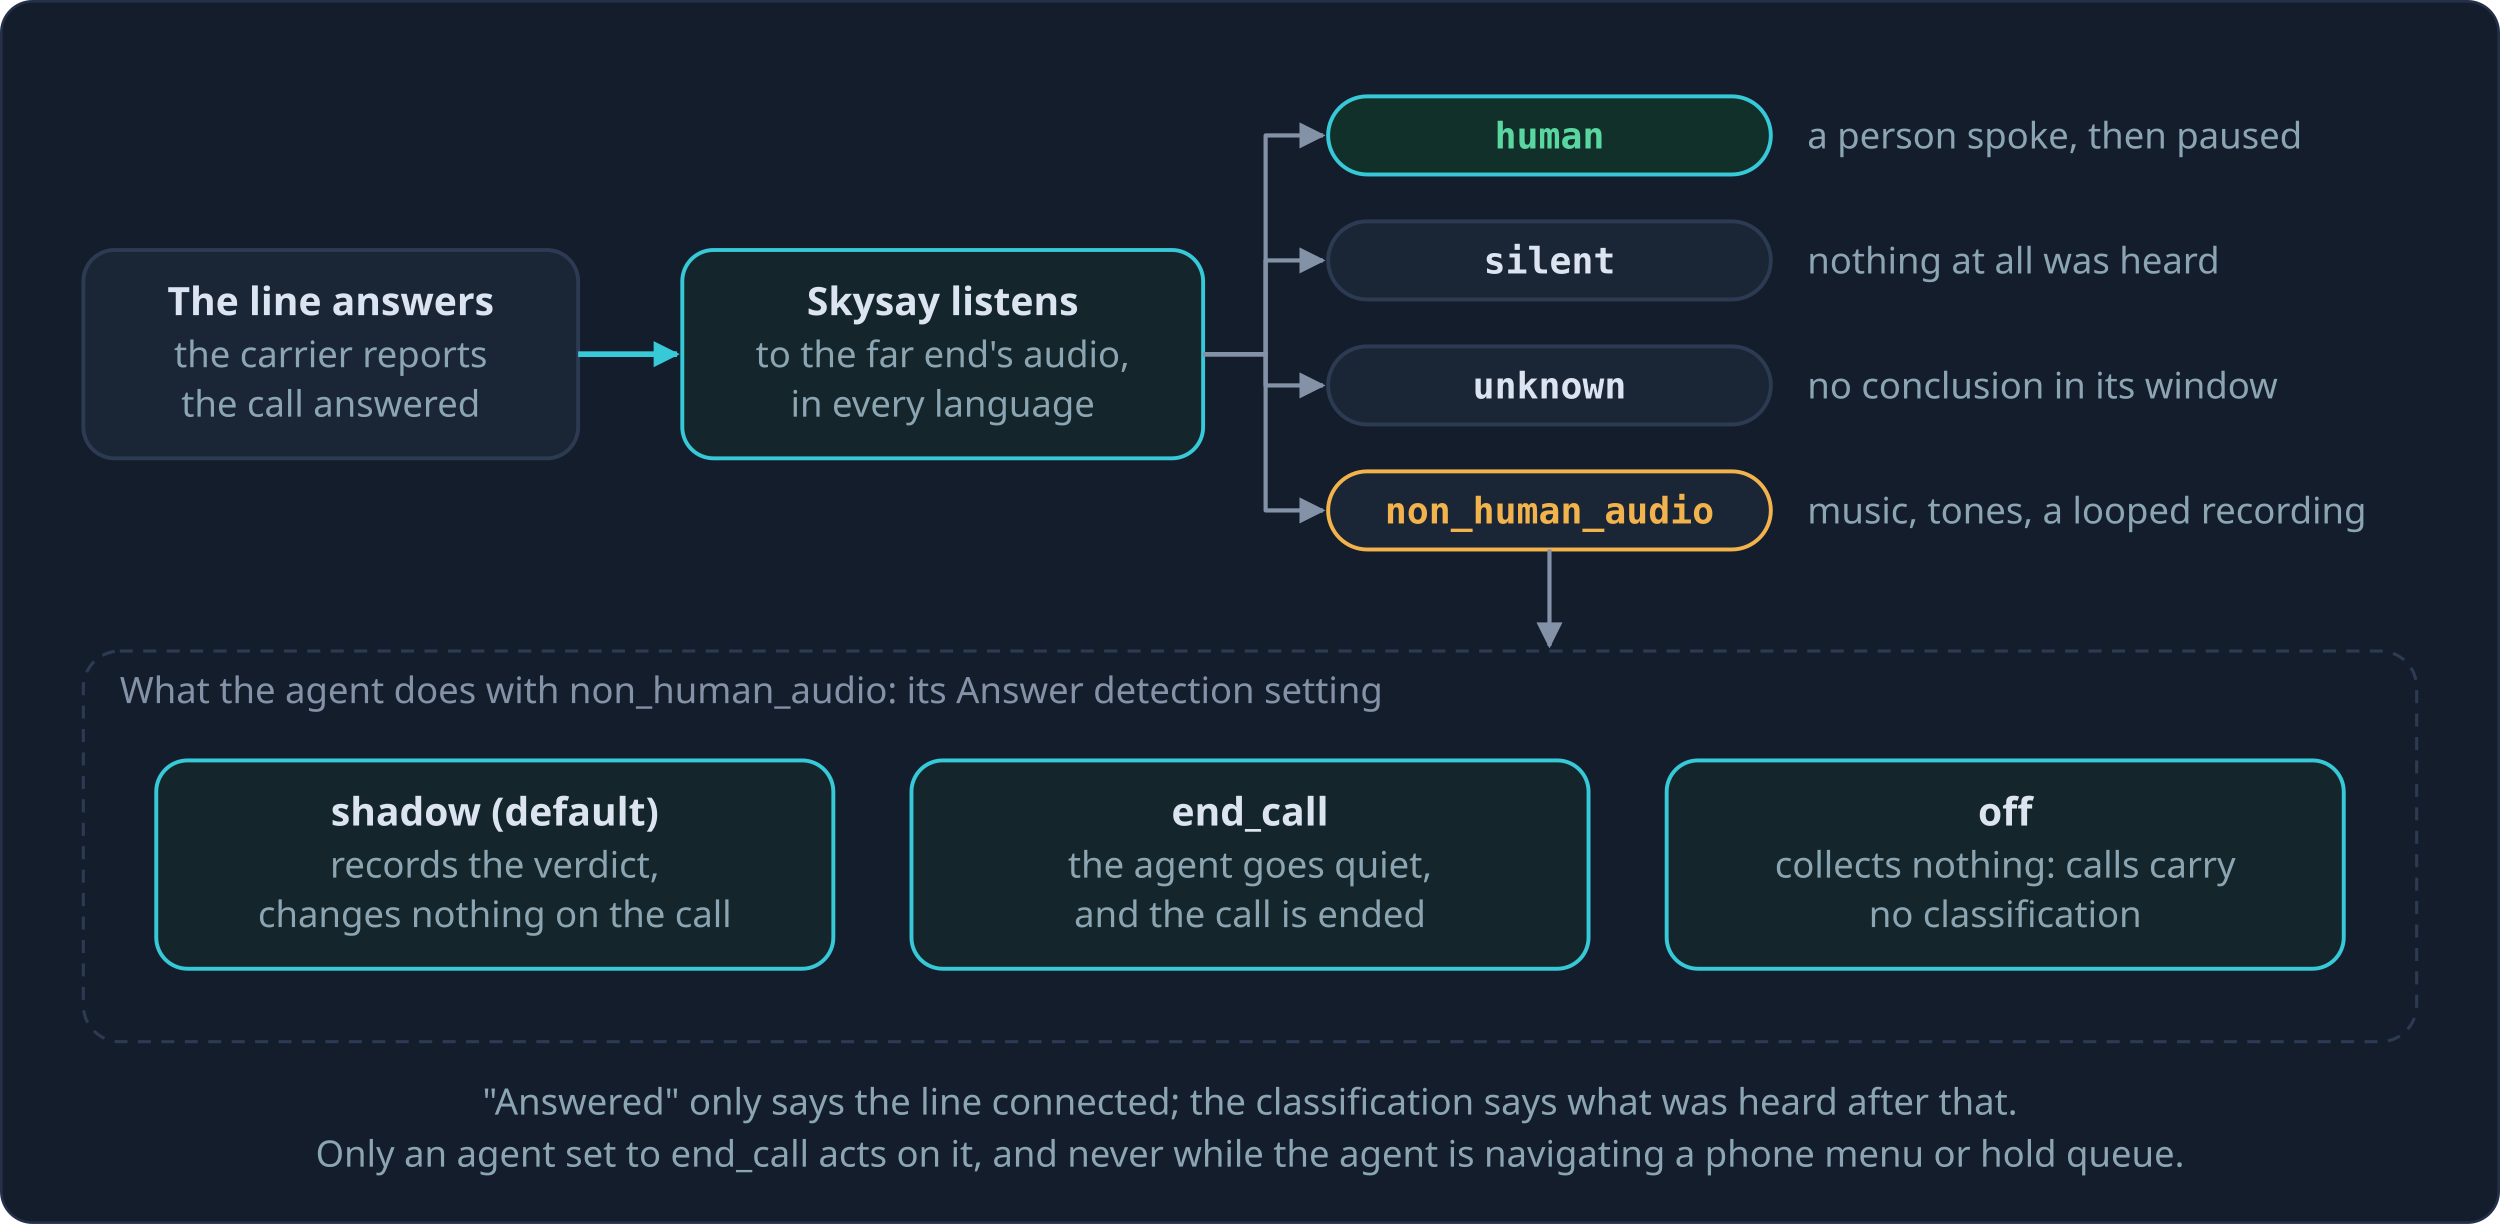
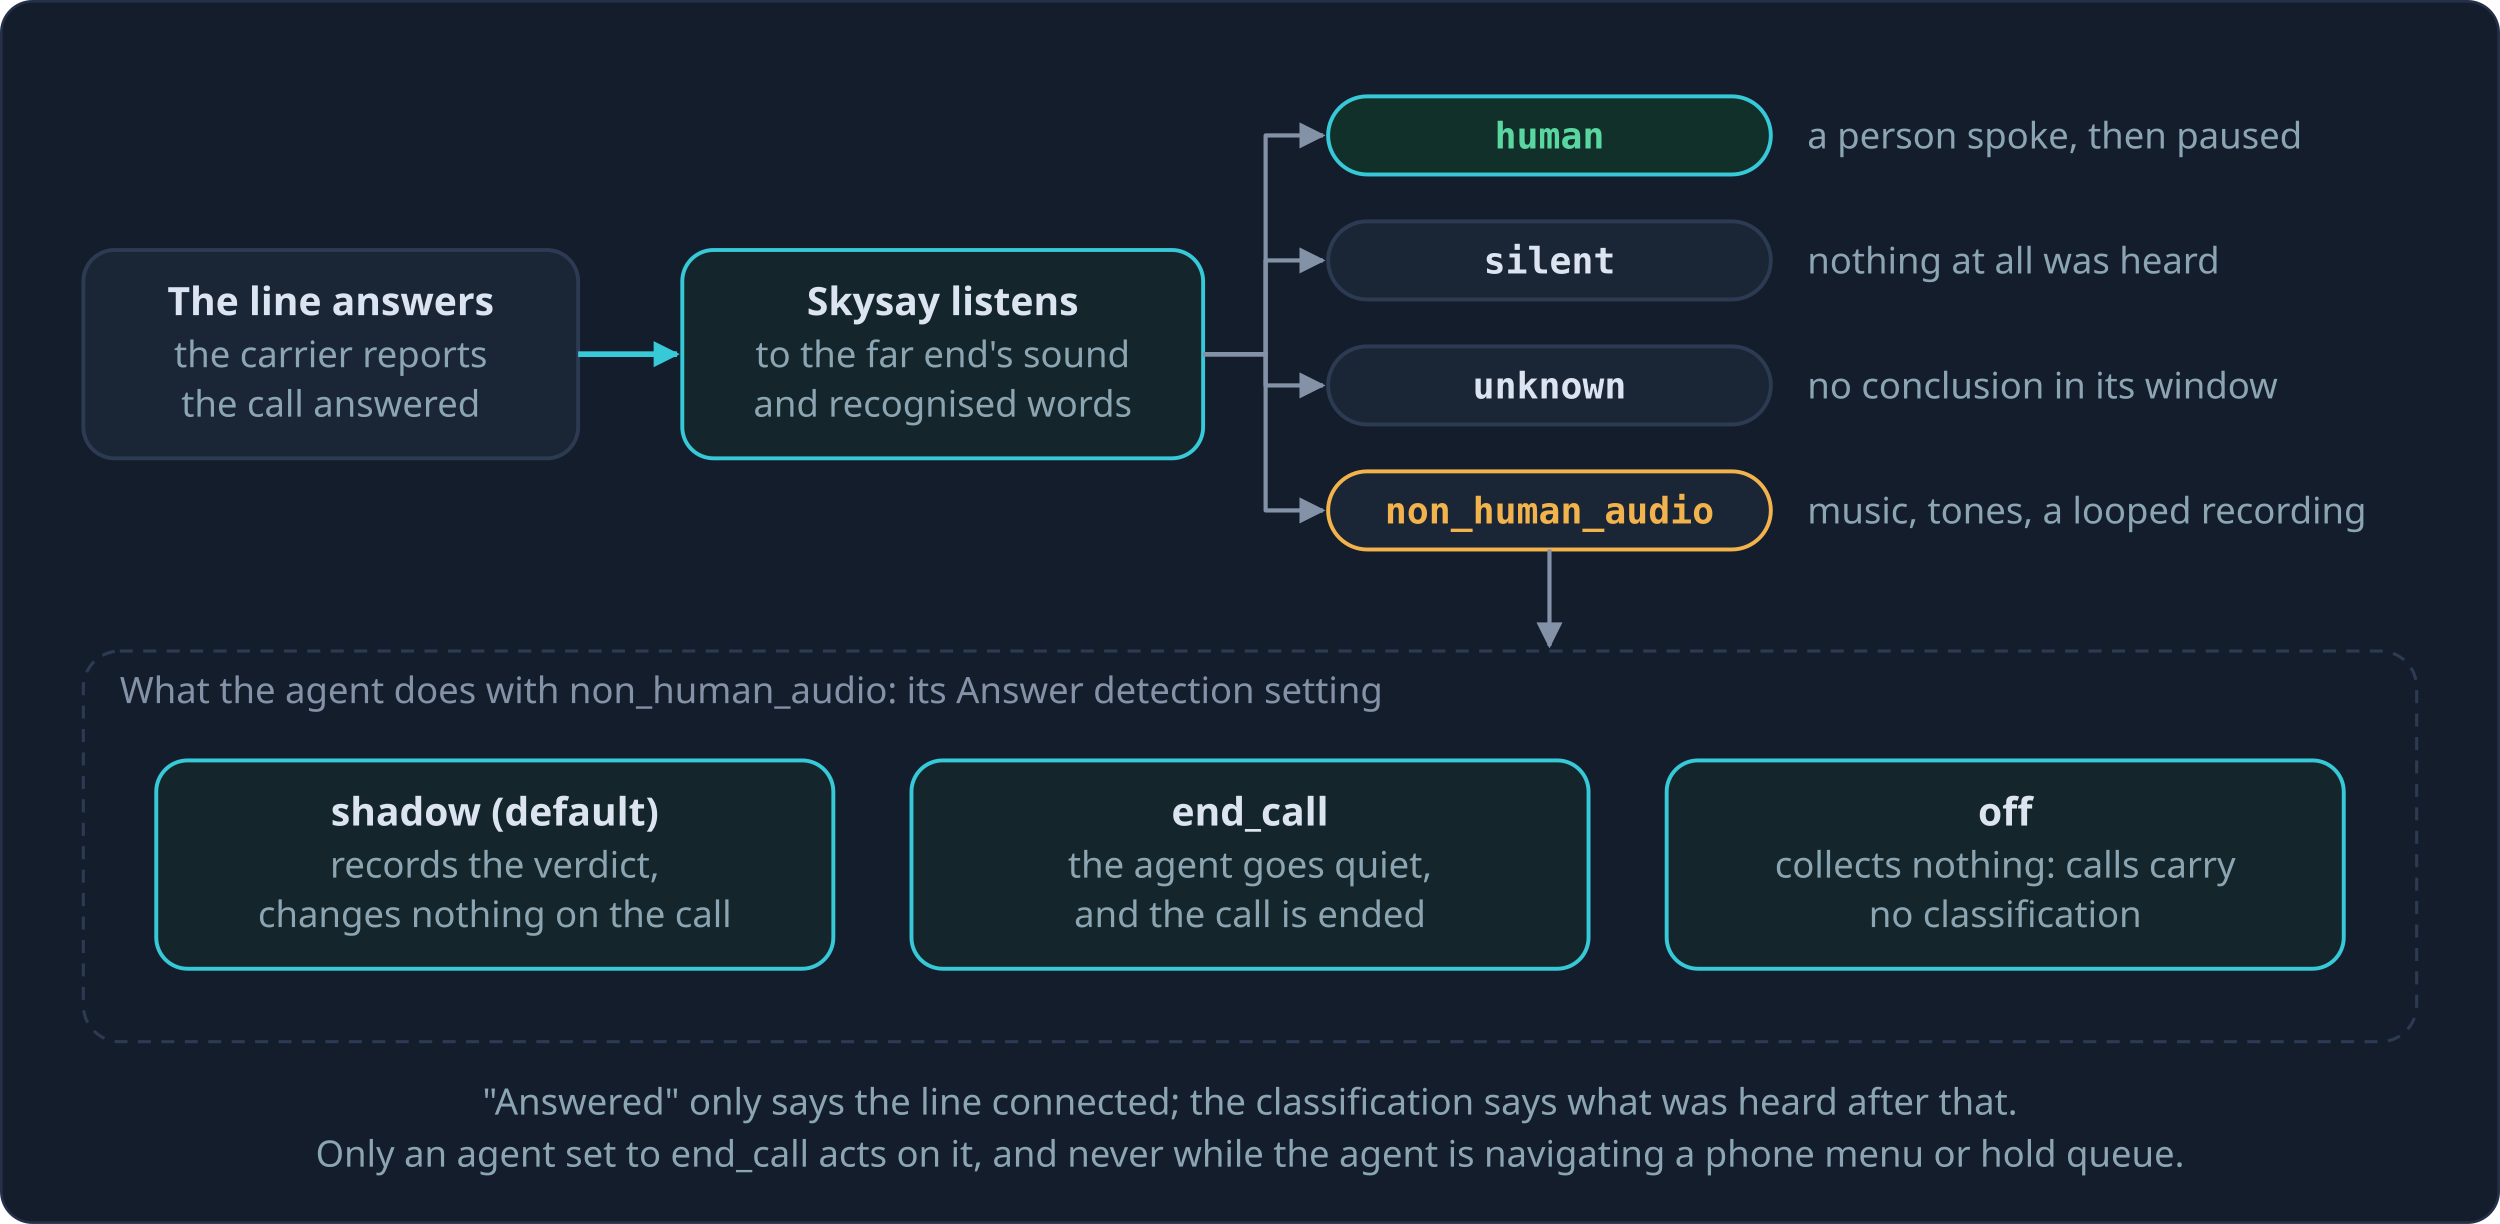
<svg xmlns="http://www.w3.org/2000/svg" viewBox="0 0 960 470" width="960" height="470" role="img" aria-label="When a call is answered, Skysay listens to the far end's audio and classifies it as human (a person spoke, then paused), silent, unknown, or non_human_audio (unbroken music or tones, or a recording repeating itself). What the agent does with non_human_audio is its Answer detection setting: shadow, the default, records the verdict and changes nothing; end_call makes the agent go quiet and ends the call, never while the agent is navigating a phone menu or hold queue; off collects nothing." font-family="'Geist Variable', ui-sans-serif, system-ui, sans-serif">
  <defs>
    <marker id="h-main" viewBox="0 0 10 10" refX="9" refY="5" markerWidth="10" markerHeight="10" markerUnits="userSpaceOnUse" orient="auto-start-reverse">
      <path d="M0,0 L10,5 L0,10 z" fill="#37c9d8" />
    </marker>
    <marker id="h-sec" viewBox="0 0 10 10" refX="9" refY="5" markerWidth="10" markerHeight="10" markerUnits="userSpaceOnUse" orient="auto-start-reverse">
      <path d="M0,0 L10,5 L0,10 z" fill="#8492a8" />
    </marker>
    <marker id="h-fail" viewBox="0 0 10 10" refX="9" refY="5" markerWidth="10" markerHeight="10" markerUnits="userSpaceOnUse" orient="auto-start-reverse">
      <path d="M0,0 L10,5 L0,10 z" fill="#ff6b6b" />
    </marker>
  </defs>
  <rect x="0.5" y="0.5" width="959" height="469" rx="12" fill="#141d2c" stroke="#243049" stroke-width="1" />
  <rect x="32" y="96" width="190" height="80" rx="12" fill="#1a2536" stroke="#2c3a52" stroke-width="1.5" />
  <text x="127.0" y="121.0" font-size="15" fill="#dbe4f0" text-anchor="middle" font-weight="600">The line answers</text>
  <text x="127.0" y="141.0" font-size="14" fill="#8ca5b2" text-anchor="middle">the carrier reports</text>
  <text x="127.0" y="160.0" font-size="14" fill="#8ca5b2" text-anchor="middle">the call answered</text>
  <rect x="262" y="96" width="200" height="80" rx="12" fill="#14262b" stroke="#37c9d8" stroke-width="1.5" />
  <text x="362.0" y="121.0" font-size="15" fill="#dbe4f0" text-anchor="middle" font-weight="600">Skysay listens</text>
-   <text x="362.0" y="141.0" font-size="14" fill="#8ca5b2" text-anchor="middle">to the far end's audio,</text>
-   <text x="362.0" y="160.0" font-size="14" fill="#8ca5b2" text-anchor="middle">in every language</text>
+   <text x="362.0" y="141.0" font-size="14" fill="#8ca5b2" text-anchor="middle">to the far end's sound</text>
+   <text x="362.0" y="160.0" font-size="14" fill="#8ca5b2" text-anchor="middle">and recognised words</text>
  <path d="M222,136 L260,136" fill="none" stroke="#37c9d8" stroke-width="2.2" stroke-linejoin="round" marker-end="url(#h-main)" />
  <path d="M462,136 L486,136 L486,52 L508,52" fill="none" stroke="#8492a8" stroke-width="1.6" stroke-linejoin="round" marker-end="url(#h-sec)" />
  <rect x="510.0" y="37.0" width="170" height="30" rx="15.0" fill="#12302a" stroke="#37c9d8" stroke-width="1.5" />
  <text x="595.0" y="57.0" font-size="14" fill="#5ad6a0" text-anchor="middle" font-weight="600" font-family="'JetBrains Mono Variable', ui-monospace, Menlo, monospace">human</text>
  <text x="694.0" y="57.0" font-size="14" fill="#8ca5b2" text-anchor="start">a person spoke, then paused</text>
  <path d="M462,136 L486,136 L486,100 L508,100" fill="none" stroke="#8492a8" stroke-width="1.6" stroke-linejoin="round" marker-end="url(#h-sec)" />
  <rect x="510.0" y="85.0" width="170" height="30" rx="15.0" fill="#1a2536" stroke="#2c3a52" stroke-width="1.5" />
  <text x="595.0" y="105.0" font-size="14" fill="#dbe4f0" text-anchor="middle" font-weight="600" font-family="'JetBrains Mono Variable', ui-monospace, Menlo, monospace">silent</text>
  <text x="694.0" y="105.0" font-size="14" fill="#8ca5b2" text-anchor="start">nothing at all was heard</text>
  <path d="M462,136 L486,136 L486,148 L508,148" fill="none" stroke="#8492a8" stroke-width="1.6" stroke-linejoin="round" marker-end="url(#h-sec)" />
  <rect x="510.0" y="133.0" width="170" height="30" rx="15.0" fill="#1a2536" stroke="#2c3a52" stroke-width="1.5" />
  <text x="595.0" y="153.0" font-size="14" fill="#dbe4f0" text-anchor="middle" font-weight="600" font-family="'JetBrains Mono Variable', ui-monospace, Menlo, monospace">unknown</text>
  <text x="694.0" y="153.0" font-size="14" fill="#8ca5b2" text-anchor="start">no conclusion in its window</text>
  <path d="M462,136 L486,136 L486,196 L508,196" fill="none" stroke="#8492a8" stroke-width="1.6" stroke-linejoin="round" marker-end="url(#h-sec)" />
  <rect x="510.0" y="181.0" width="170" height="30" rx="15.0" fill="#1a2536" stroke="#f2b24c" stroke-width="1.5" />
  <text x="595.0" y="201.0" font-size="14" fill="#f2b24c" text-anchor="middle" font-weight="600" font-family="'JetBrains Mono Variable', ui-monospace, Menlo, monospace">non_human_audio</text>
  <text x="694.0" y="201.0" font-size="14" fill="#8ca5b2" text-anchor="start">music, tones, a looped recording</text>
  <rect x="32" y="250" width="896" height="150" rx="14" fill="none" stroke="#2c3a52" stroke-width="1.2" stroke-dasharray="5 4" />
  <text x="46.0" y="270.0" font-size="14" fill="#8492a8" text-anchor="start">What the agent does with non_human_audio: its Answer detection setting</text>
  <path d="M595,211 L595,248" fill="none" stroke="#8492a8" stroke-width="1.6" stroke-linejoin="round" marker-end="url(#h-sec)" />
  <rect x="60" y="292" width="260" height="80" rx="12" fill="#14262b" stroke="#37c9d8" stroke-width="1.5" />
  <text x="190.0" y="317.0" font-size="15" fill="#dbe4f0" text-anchor="middle" font-weight="600">shadow (default)</text>
  <text x="190.0" y="337.0" font-size="14" fill="#8ca5b2" text-anchor="middle">records the verdict,</text>
  <text x="190.0" y="356.0" font-size="14" fill="#8ca5b2" text-anchor="middle">changes nothing on the call</text>
  <rect x="350" y="292" width="260" height="80" rx="12" fill="#14262b" stroke="#37c9d8" stroke-width="1.5" />
  <text x="480.0" y="317.0" font-size="15" fill="#dbe4f0" text-anchor="middle" font-weight="600">end_call</text>
  <text x="480.0" y="337.0" font-size="14" fill="#8ca5b2" text-anchor="middle">the agent goes quiet,</text>
  <text x="480.0" y="356.0" font-size="14" fill="#8ca5b2" text-anchor="middle">and the call is ended</text>
  <rect x="640" y="292" width="260" height="80" rx="12" fill="#14262b" stroke="#37c9d8" stroke-width="1.5" />
  <text x="770.0" y="317.0" font-size="15" fill="#dbe4f0" text-anchor="middle" font-weight="600">off</text>
  <text x="770.0" y="337.0" font-size="14" fill="#8ca5b2" text-anchor="middle">collects nothing: calls carry</text>
  <text x="770.0" y="356.0" font-size="14" fill="#8ca5b2" text-anchor="middle">no classification</text>
  <text x="480.0" y="428.0" font-size="14" fill="#8ca5b2" text-anchor="middle">"Answered" only says the line connected; the classification says what was heard after that.</text>
  <text x="480.0" y="448.0" font-size="14" fill="#8ca5b2" text-anchor="middle">Only an agent set to end_call acts on it, and never while the agent is navigating a phone menu or hold queue.</text>
</svg>
